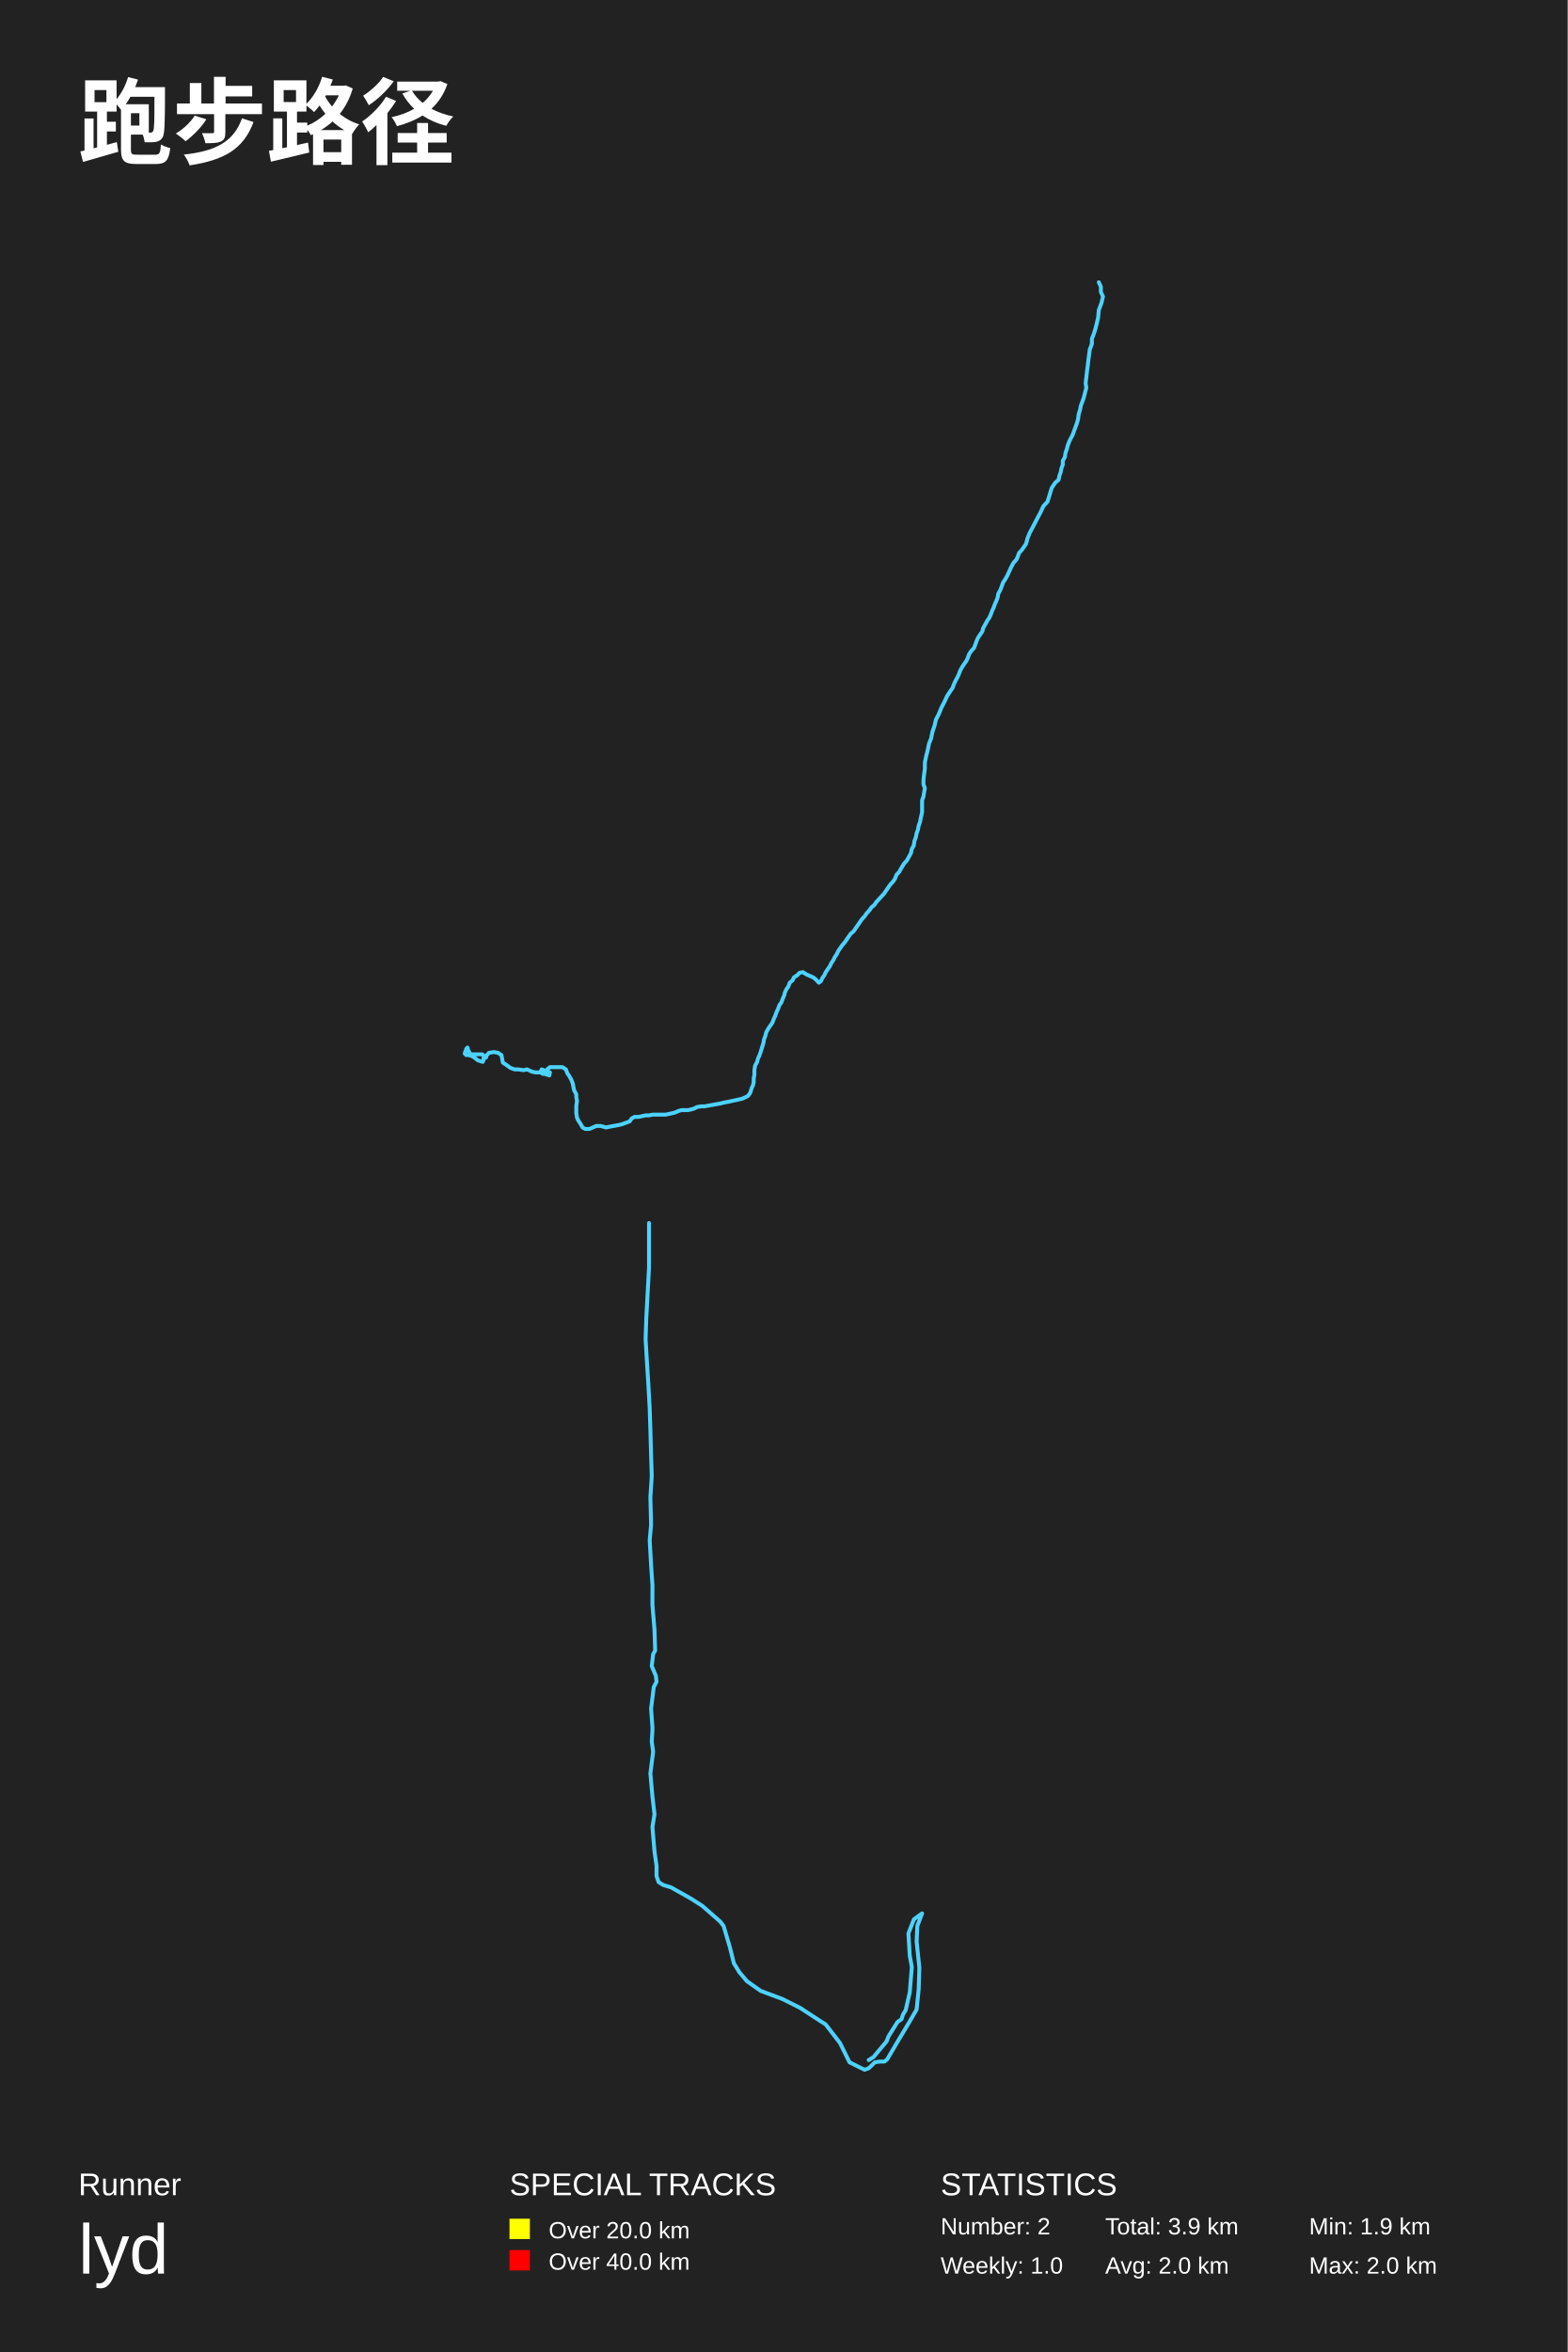
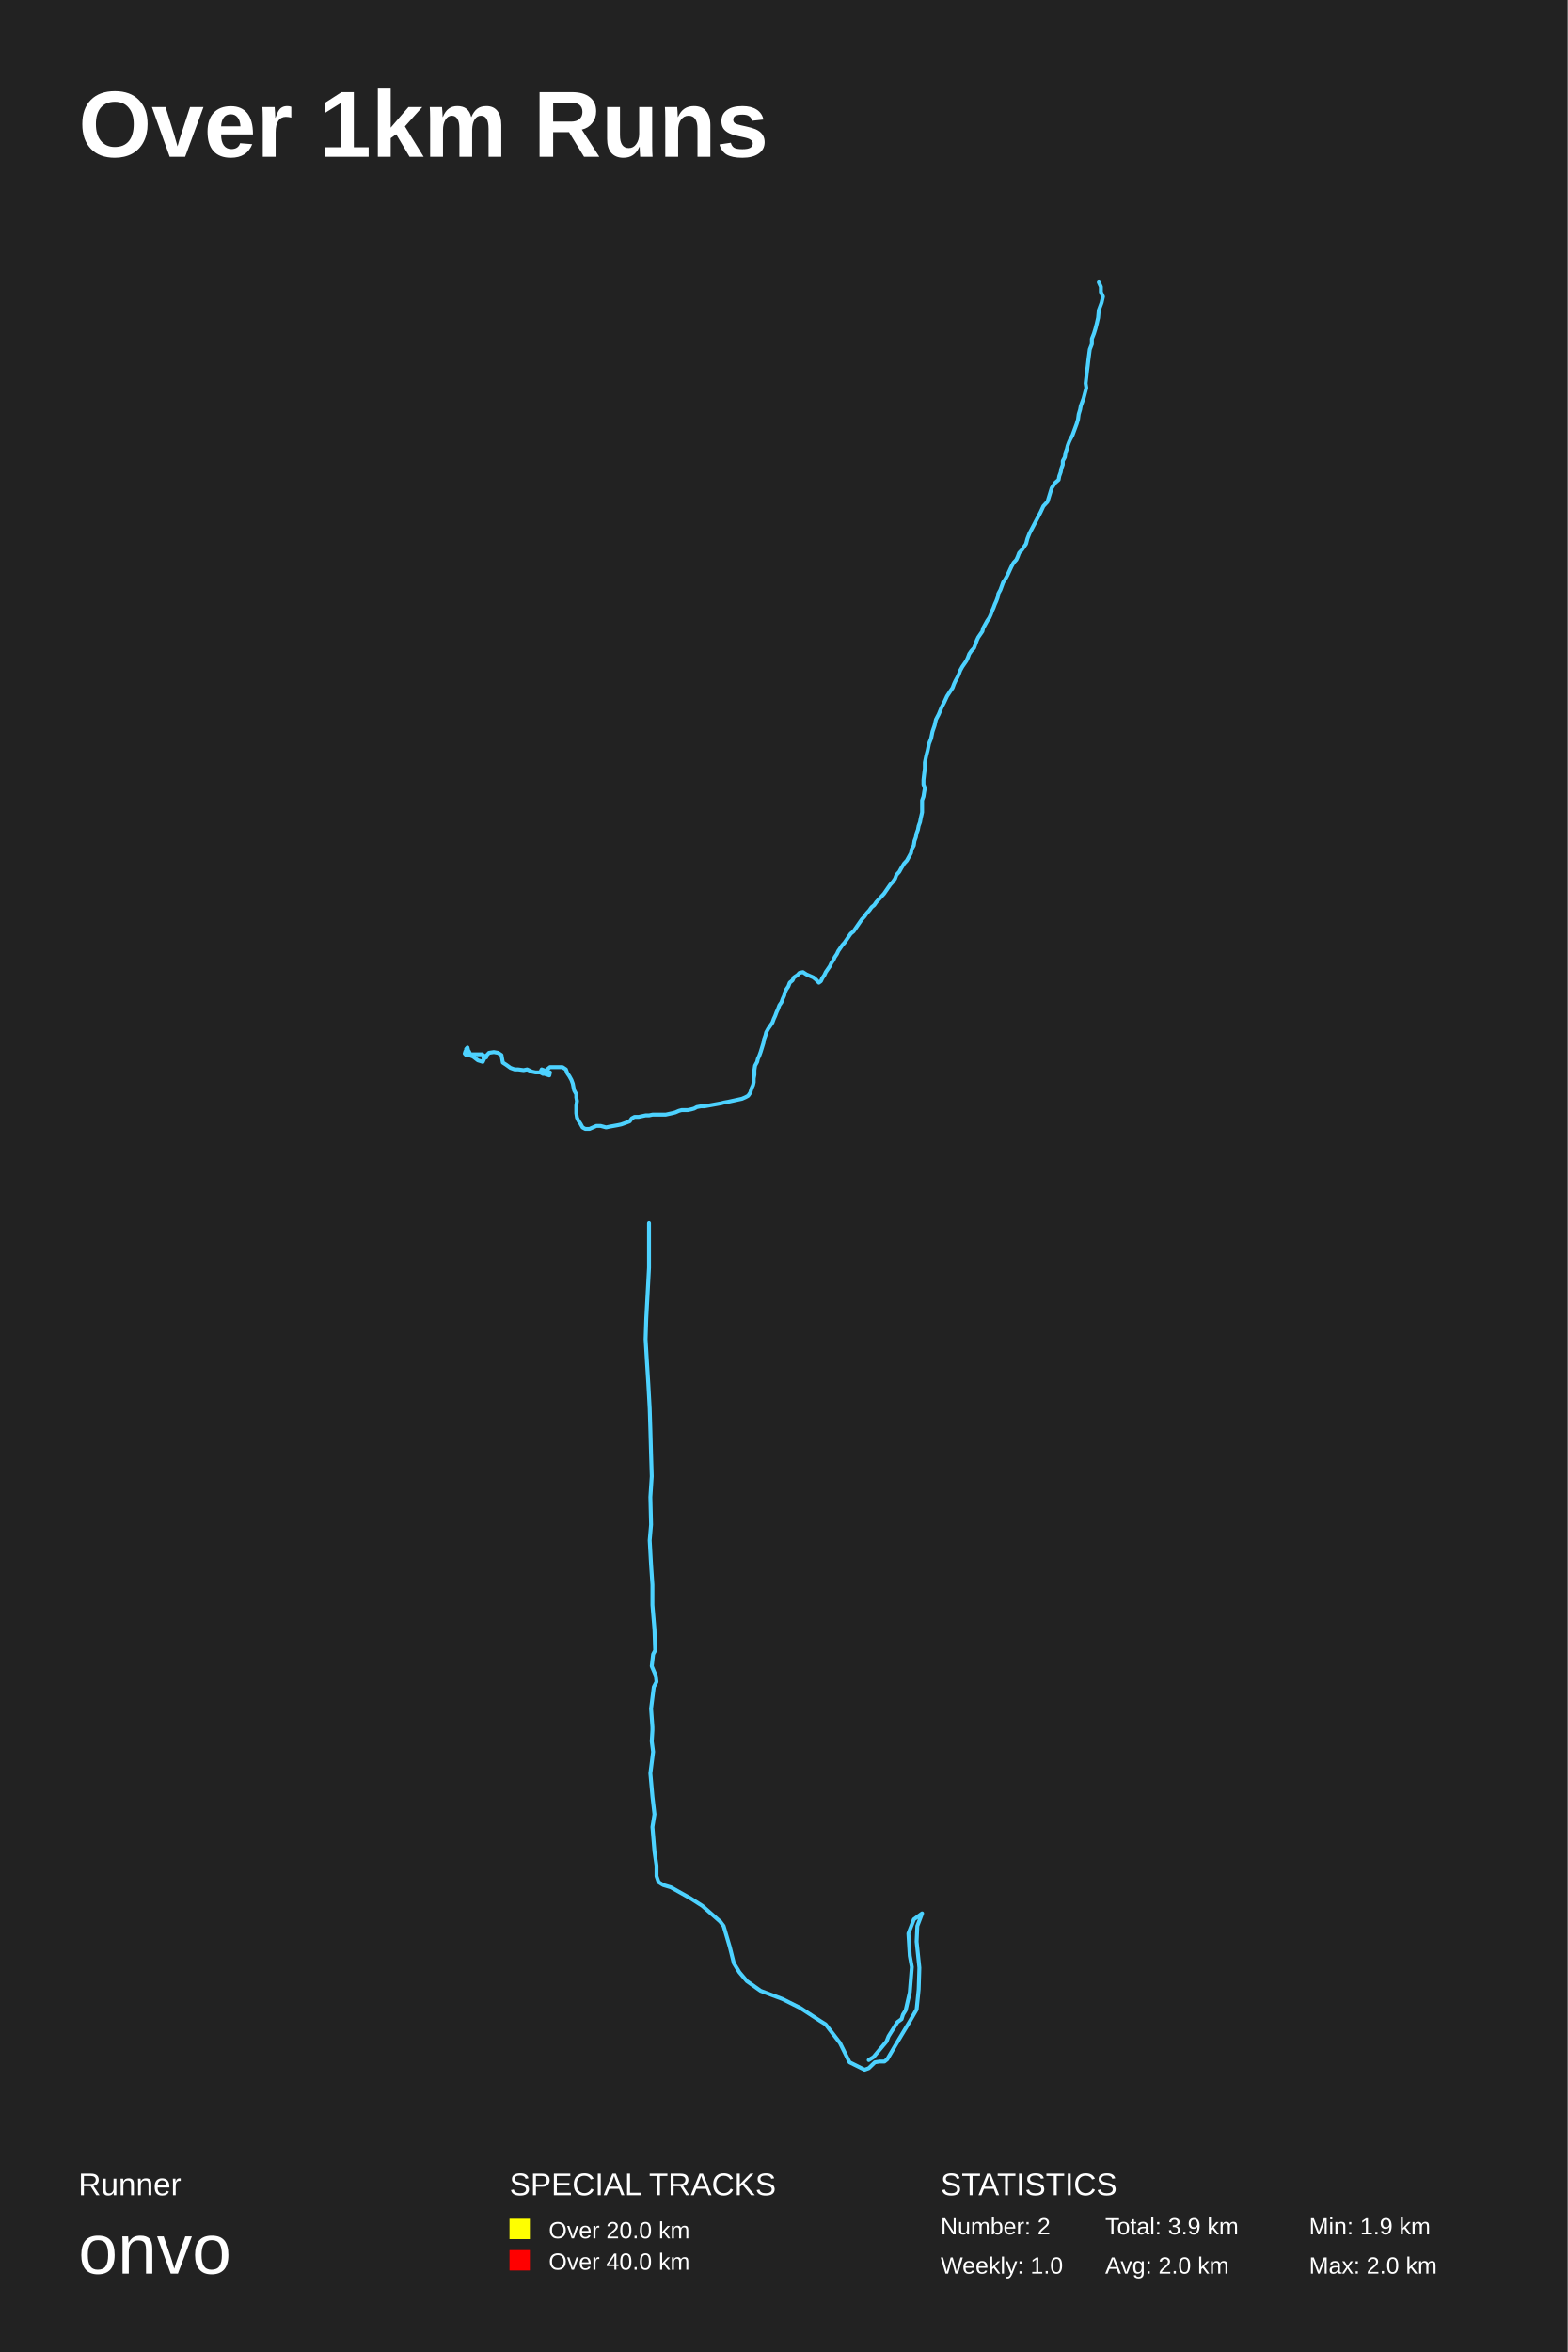
<svg xmlns="http://www.w3.org/2000/svg" baseProfile="full" height="300mm" version="1.1" viewBox="0,0,200,300" width="200mm">
  <defs />
  <rect fill="#222222" height="300" width="200" x="0" y="0" />
-   <text fill="#FFFFFF" style="font-size:12px; font-family:Arial; font-weight:bold;" x="10" y="20">跑步路径</text>
+   <text fill="#FFFFFF" style="font-size:12px; font-family:Arial; font-weight:bold;" x="10" y="20">Over 1km Runs</text>
  <text fill="#FFFFFF" style="font-size:4px; font-family:Arial" x="10" y="280">Runner</text>
-   <text fill="#FFFFFF" style="font-size:9px; font-family:Arial" x="10" y="290">lyd</text>
+   <text fill="#FFFFFF" style="font-size:9px; font-family:Arial" x="10" y="290">onvo</text>
  <text fill="#FFFFFF" style="font-size:4px; font-family:Arial" x="65" y="280">SPECIAL TRACKS</text>
  <rect fill="yellow" height="2.6" width="2.6" x="65" y="283" />
  <text fill="#FFFFFF" style="font-size:3px; font-family:Arial" x="70" y="285.5">Over 20.0 km</text>
  <rect fill="red" height="2.6" width="2.6" x="65" y="287" />
  <text fill="#FFFFFF" style="font-size:3px; font-family:Arial" x="70" y="289.5">Over 40.0 km</text>
  <text fill="#FFFFFF" style="font-size:4px; font-family:Arial" x="120" y="280">STATISTICS</text>
  <text fill="#FFFFFF" style="font-size:3px; font-family:Arial" x="120" y="285">Number: 2</text>
  <text fill="#FFFFFF" style="font-size:3px; font-family:Arial" x="120" y="290">Weekly: 1.0</text>
  <text fill="#FFFFFF" style="font-size:3px; font-family:Arial" x="141" y="285">Total: 3.9 km</text>
  <text fill="#FFFFFF" style="font-size:3px; font-family:Arial" x="141" y="290">Avg: 2.0 km</text>
  <text fill="#FFFFFF" style="font-size:3px; font-family:Arial" x="167" y="285">Min: 1.9 km</text>
  <text fill="#FFFFFF" style="font-size:3px; font-family:Arial" x="167" y="290">Max: 2.0 km</text>
  <polyline fill="none" points="140.181,36.0 140.446,36.577 140.446,37.25 140.712,37.827 140.535,38.597 140.181,39.558 140.093,40.52 139.916,41.29 139.739,41.963 139.562,42.54 139.297,43.213 139.297,43.886 139.032,44.56 138.943,45.233 138.855,45.906 138.767,46.675 138.678,47.349 138.59,48.118 138.501,48.887 138.59,49.464 138.413,50.138 138.236,50.811 138.059,51.292 137.883,51.773 137.794,52.253 137.617,52.831 137.529,53.504 137.352,54.081 137.175,54.562 136.998,55.043 136.822,55.523 136.556,56.004 136.38,56.389 136.203,56.87 136.114,57.255 135.938,57.735 135.849,58.312 135.584,58.793 135.584,59.274 135.407,59.755 135.319,60.236 135.142,60.717 135.054,61.198 134.611,61.582 134.169,62.256 133.904,63.121 133.639,63.987 133.109,64.564 132.755,65.333 132.401,66.006 132.048,66.679 131.694,67.353 131.34,68.026 131.075,68.699 130.898,69.372 130.633,69.757 130.368,70.142 130.014,70.526 129.837,71.007 129.661,71.392 129.307,71.777 129.042,72.257 128.865,72.642 128.688,73.027 128.511,73.412 128.246,73.892 127.981,74.277 127.804,74.758 127.627,75.239 127.362,75.72 127.274,76.201 127.097,76.681 126.92,77.066 126.743,77.547 126.566,77.932 126.39,78.412 126.213,78.797 125.948,79.182 125.682,79.663 125.417,80.144 125.329,80.528 125.063,80.913 124.798,81.298 124.621,81.682 124.445,82.163 124.268,82.644 123.914,83.029 123.649,83.413 123.472,83.894 123.295,84.279 123.03,84.664 122.765,85.048 122.5,85.529 122.323,86.01 122.146,86.395 121.881,86.876 121.704,87.26 121.527,87.741 121.262,88.126 120.82,88.799 120.466,89.568 120.113,90.242 119.759,91.107 119.405,91.78 119.229,92.55 118.963,93.319 118.787,94.185 118.521,94.858 118.345,95.723 118.168,96.396 117.991,97.262 117.991,98.031 117.902,98.705 117.814,99.474 117.814,100.051 117.991,100.532 117.902,101.013 117.814,101.59 117.637,102.071 117.637,102.648 117.637,103.225 117.637,103.609 117.549,103.994 117.46,104.379 117.372,104.859 117.195,105.34 117.107,105.821 116.93,106.302 116.842,106.783 116.665,107.264 116.576,107.841 116.311,108.322 116.223,108.802 115.958,109.283 115.692,109.764 115.339,110.149 114.985,110.726 114.72,111.207 114.366,111.591 114.189,112.072 113.924,112.457 113.571,112.842 113.305,113.226 113.04,113.611 112.775,113.996 112.421,114.38 112.156,114.669 111.802,115.053 111.537,115.438 111.184,115.727 110.918,116.111 110.565,116.496 110.299,116.881 109.946,117.265 109.681,117.65 109.415,118.035 109.15,118.419 108.885,118.804 108.531,119.093 108.266,119.477 108.001,119.862 107.736,120.247 107.47,120.535 107.205,120.92 106.94,121.304 106.763,121.689 106.498,122.074 106.321,122.458 106.056,122.843 105.879,123.228 105.614,123.612 105.349,123.997 105.172,124.382 104.907,124.766 104.73,125.151 104.465,125.343 104.111,124.959 103.757,124.67 103.315,124.478 102.873,124.286 102.431,123.997 101.989,124.093 101.724,124.382 101.282,124.67 101.105,125.055 100.751,125.343 100.575,125.824 100.309,126.209 100.133,126.594 100.044,126.978 99.867,127.363 99.691,127.844 99.425,128.229 99.249,128.709 99.072,129.094 98.895,129.575 98.718,129.96 98.541,130.44 98.276,130.825 98.011,131.21 97.746,131.691 97.657,132.075 97.48,132.556 97.392,133.037 97.215,133.614 97.038,134.191 96.862,134.672 96.685,135.056 96.596,135.441 96.331,135.922 96.243,136.499 96.243,137.076 96.154,137.557 96.154,138.038 96.066,138.422 95.889,138.807 95.712,139.384 95.447,139.769 95.093,139.961 94.651,140.153 94.209,140.249 93.767,140.346 93.325,140.442 92.883,140.538 92.353,140.634 91.999,140.73 91.469,140.826 90.938,140.923 90.408,141.019 89.877,141.115 89.435,141.115 88.905,141.211 88.551,141.403 88.198,141.5 87.756,141.596 87.314,141.596 86.96,141.596 86.606,141.692 86.164,141.884 85.811,141.98 85.369,142.077 84.927,142.173 84.573,142.173 84.131,142.173 83.777,142.173 83.247,142.173 82.805,142.269 82.363,142.269 81.921,142.365 81.479,142.461 80.948,142.461 80.595,142.654 80.329,143.038 79.799,143.231 79.268,143.423 78.826,143.519 78.296,143.615 77.766,143.711 77.324,143.808 76.616,143.615 76.086,143.615 75.644,143.808 75.202,144.0 74.671,144.0 74.318,143.808 74.052,143.327 73.787,142.942 73.61,142.557 73.522,141.98 73.522,141.5 73.522,141.019 73.61,140.442 73.522,139.961 73.522,139.576 73.257,139.095 73.168,138.711 73.08,138.23 72.903,137.749 72.638,137.268 72.373,136.884 72.196,136.403 71.754,136.114 71.223,136.114 70.693,136.114 70.163,136.114 69.809,136.403 69.544,136.787 69.278,136.98 68.925,136.787 69.102,136.403 70.163,136.787 70.074,137.172 68.925,136.787 68.306,136.787 67.864,136.691 67.245,136.403 66.803,136.499 66.096,136.403 65.654,136.403 65.123,136.21 64.593,135.826 64.151,135.537 63.974,134.576 63.532,134.287 63.002,134.191 62.383,134.287 61.852,134.864 61.587,135.441 60.968,135.249 60.349,134.768 59.819,134.576 59.465,134.576 59.288,134.383 59.377,134.095 59.73,133.999 59.642,133.614 59.465,133.806 59.819,134.095 59.996,134.479 60.438,134.479 60.703,134.479 60.968,134.479 61.499,134.479 61.764,134.672 62.029,134.864 61.675,134.96" stroke="#4DD2FF" stroke-linecap="round" stroke-linejoin="round" stroke-width="0.5" />
  <polyline fill="none" points="82.799,156.0 82.799,158.565 82.799,161.699 82.624,164.929 82.449,168.159 82.362,170.818 82.537,173.763 82.711,176.518 82.886,179.653 82.973,182.407 83.061,185.542 83.148,188.296 82.973,190.956 83.061,194.471 82.886,196.465 83.061,199.6 83.235,202.165 83.235,204.729 83.497,207.864 83.585,210.524 83.323,210.999 83.148,212.518 83.672,213.753 83.759,214.513 83.41,215.178 83.061,217.933 83.235,220.307 83.235,220.687 83.148,222.112 83.323,223.442 82.973,226.196 83.235,229.141 83.497,231.42 83.235,233.035 83.497,236.17 83.759,237.974 83.759,239.304 84.021,240.064 84.632,240.444 85.593,240.729 88.125,242.154 89.609,243.104 91.88,245.098 92.316,245.668 93.102,248.328 93.626,250.417 94.324,251.557 95.285,252.697 97.031,253.932 99.825,254.977 102.096,256.116 104.715,257.826 105.326,258.206 107.16,260.581 108.382,263.05 110.303,264.0 110.827,263.81 111.613,263.05 112.224,262.955 112.835,262.955 113.185,262.67 114.582,260.296 116.066,257.826 116.939,256.306 117.201,253.742 117.289,250.987 116.939,247.663 117.027,245.668 117.638,244.053 116.59,244.813 115.892,246.618 116.066,249.468 116.328,250.892 116.066,254.122 115.542,256.401 115.193,256.971 115.018,257.541 114.494,257.921 113.359,259.726 113.097,260.391 111.438,262.385 110.827,262.765" stroke="#4DD2FF" stroke-linecap="round" stroke-linejoin="round" stroke-width="0.5" />
</svg>
